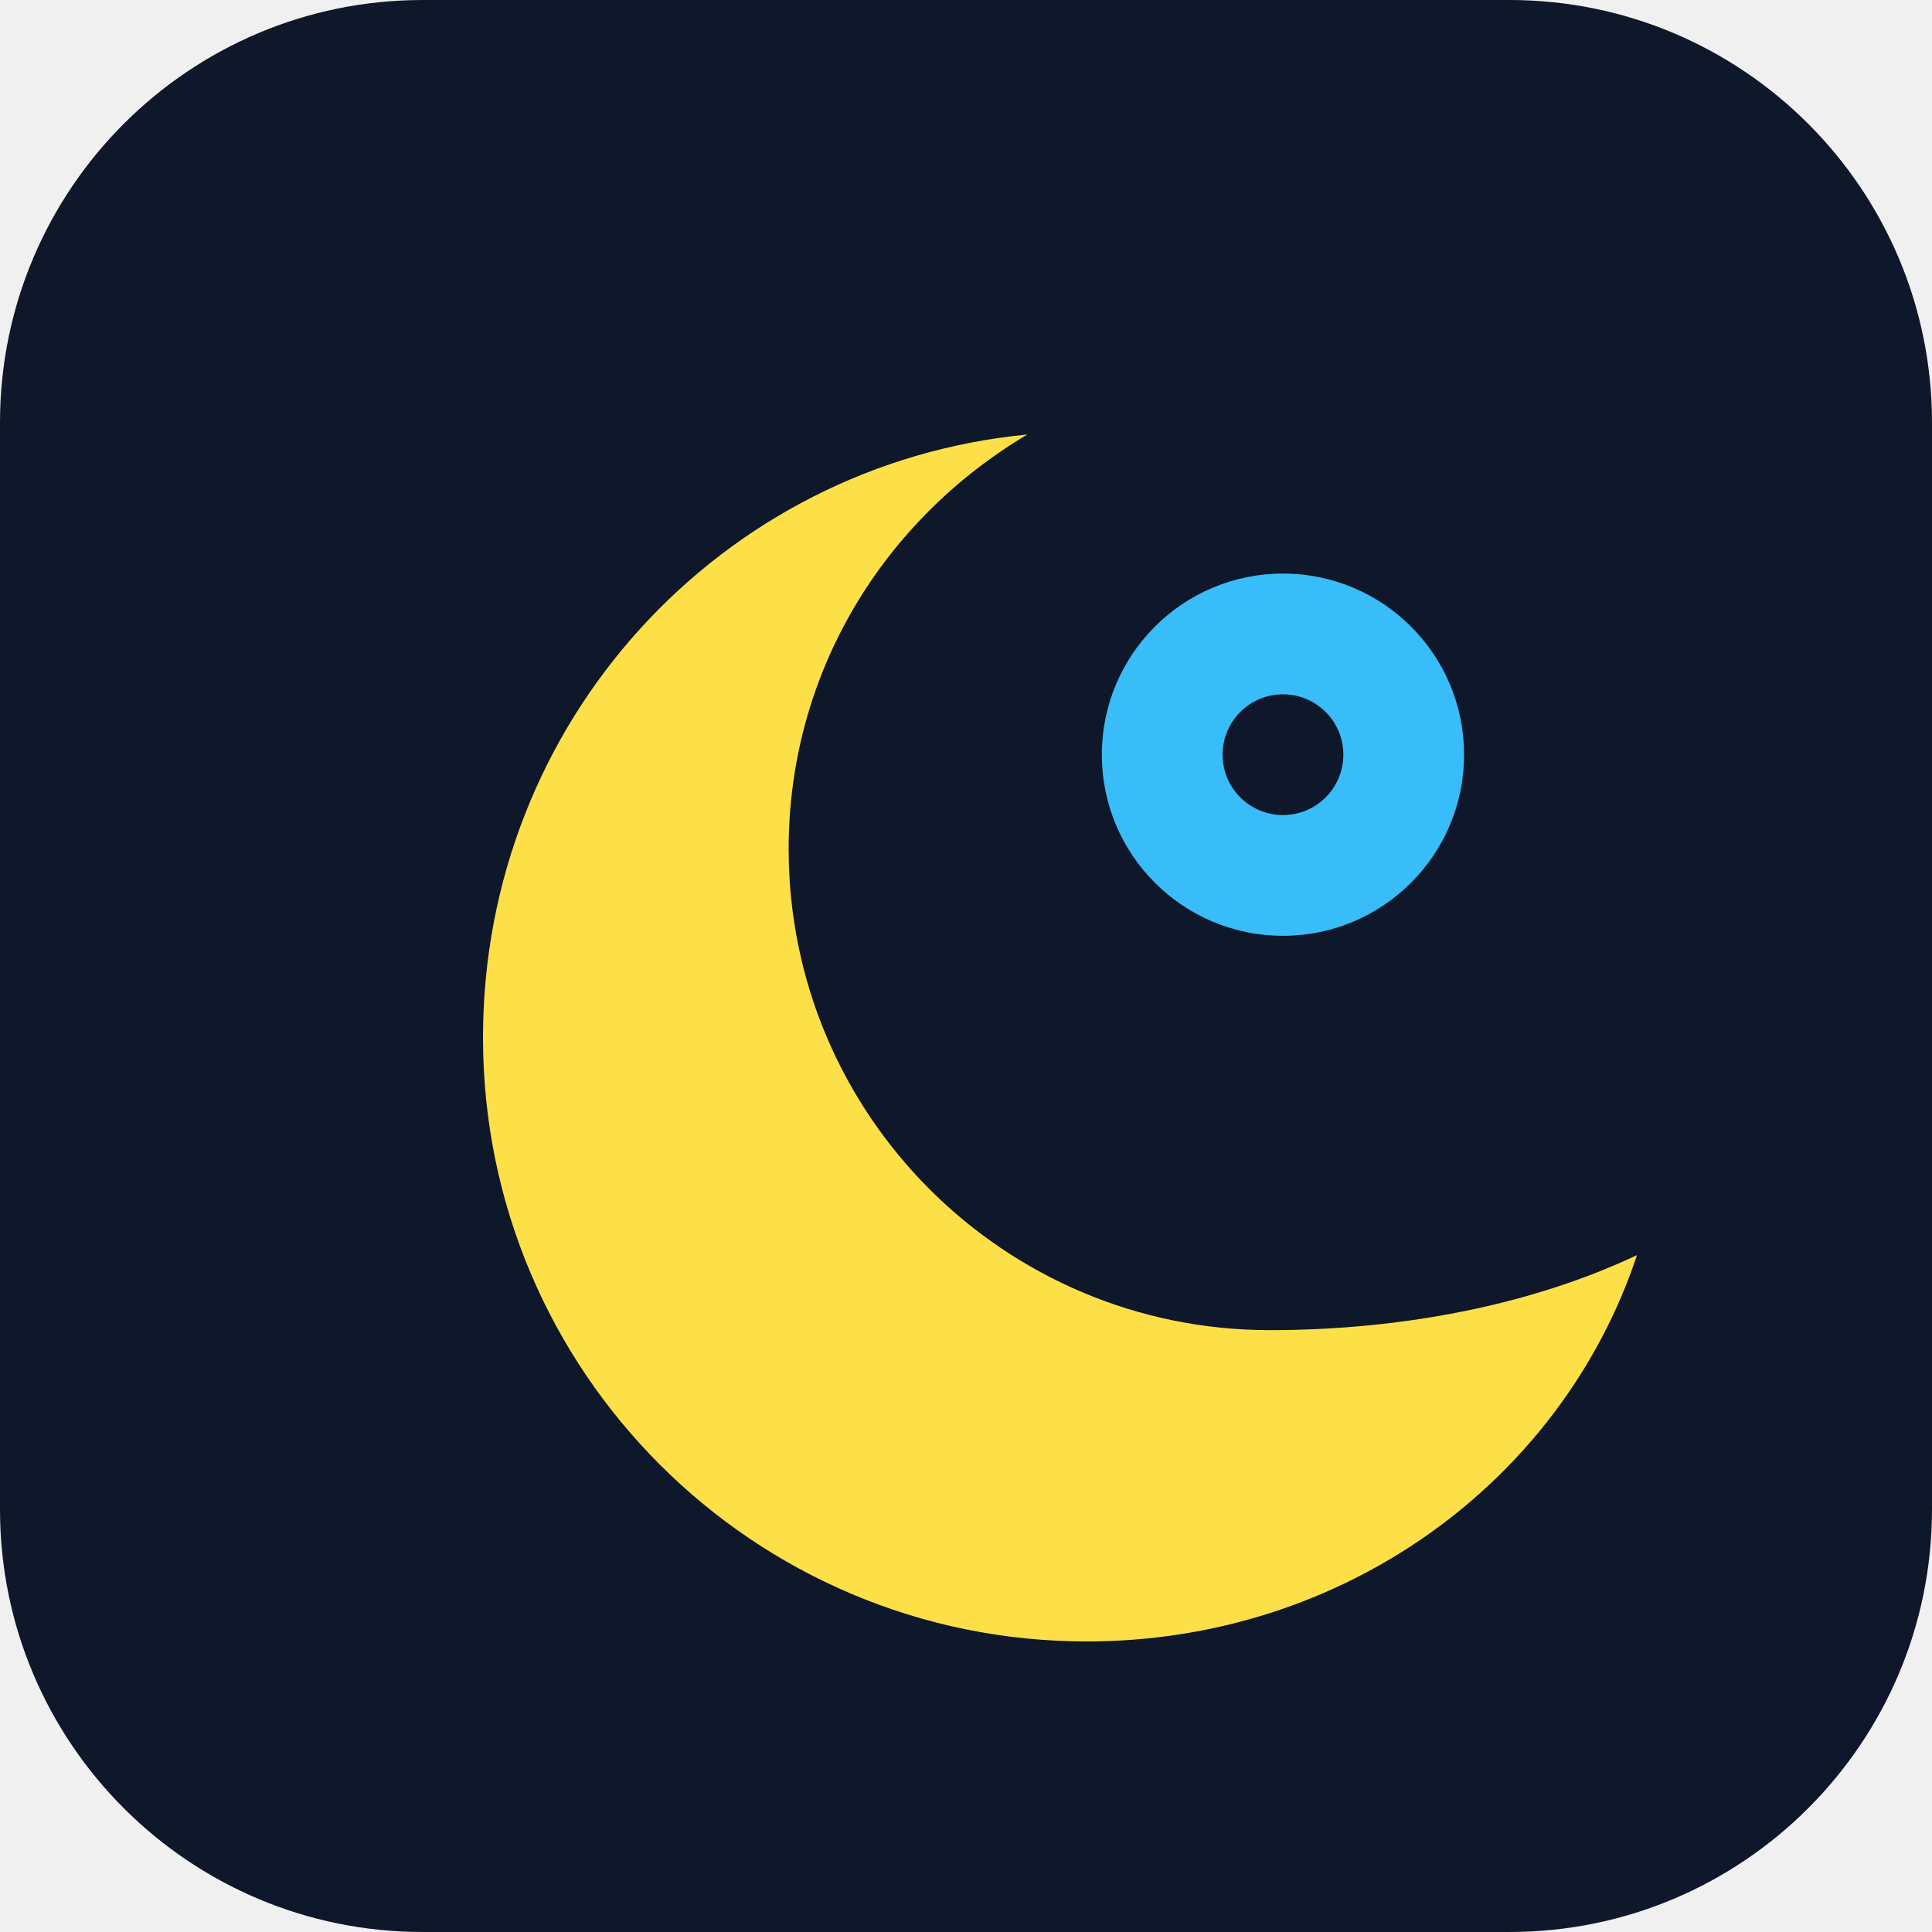
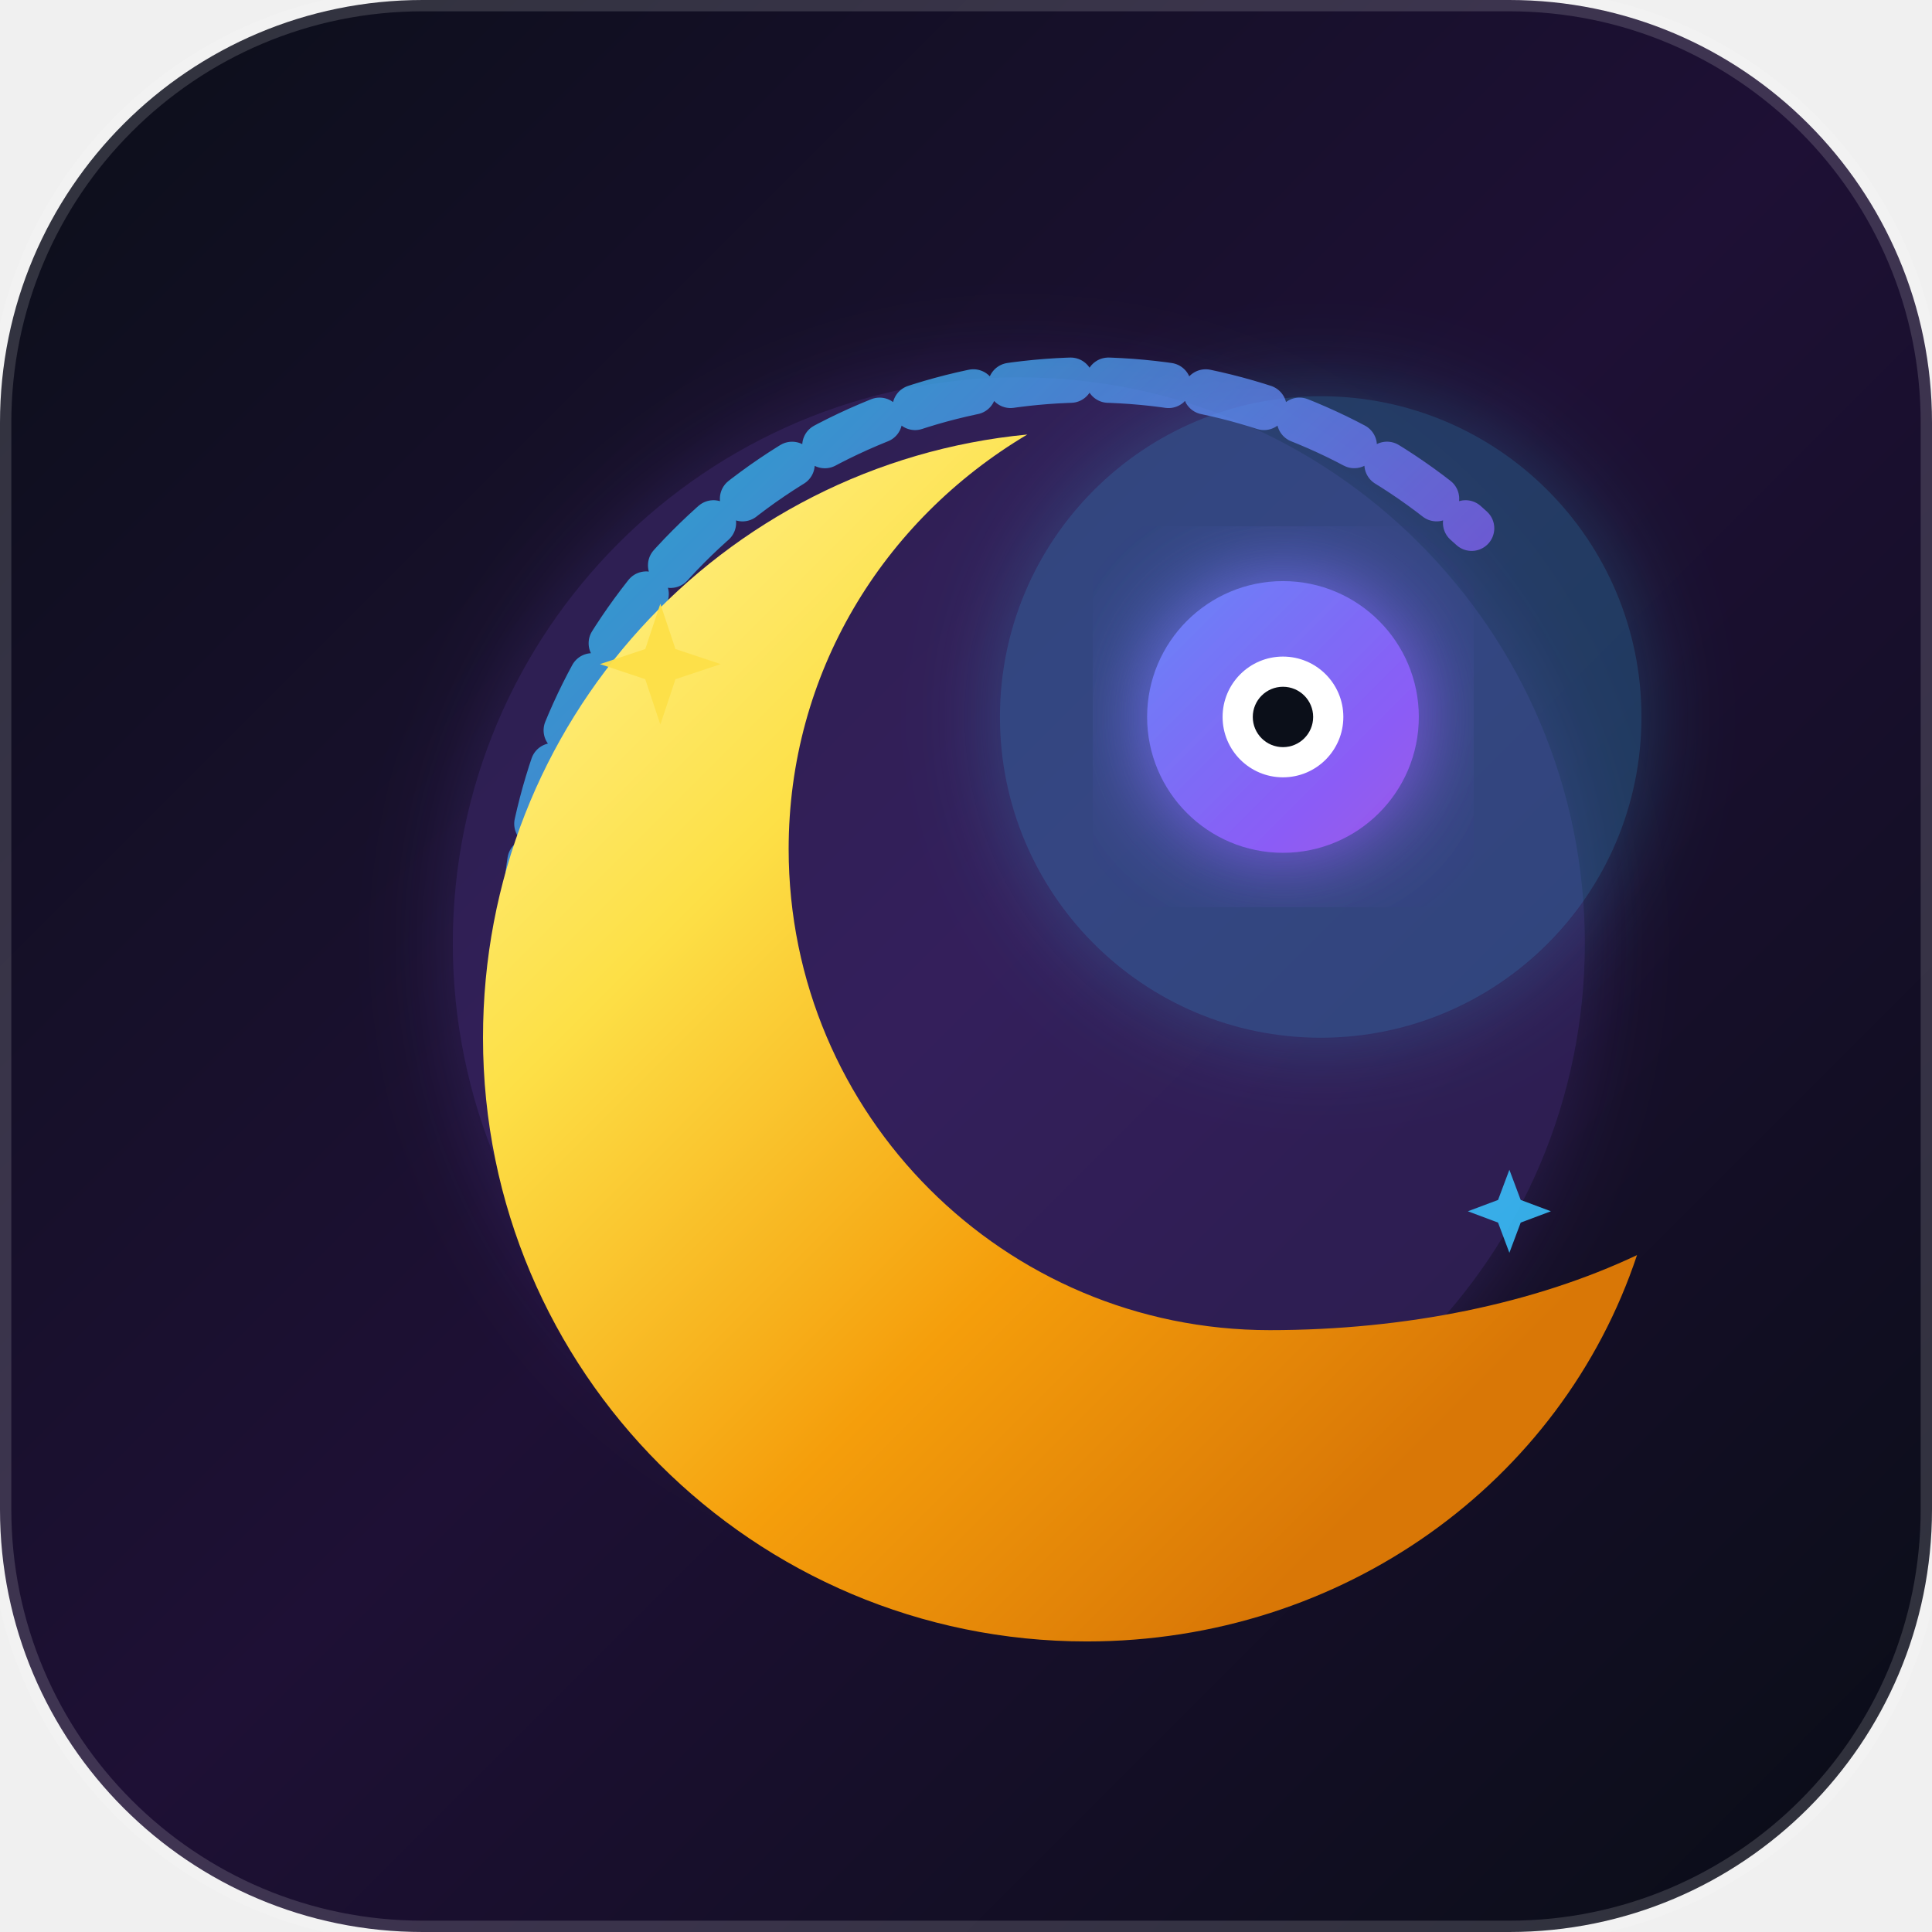
<svg xmlns="http://www.w3.org/2000/svg" width="512" height="512" viewBox="0 0 512 512" fill="none">
-   <rect width="512" height="512" rx="112" fill="#0F172A" />
-   <path d="M336.5 352.5C266.084 352.5 209 295.416 209 225C209 178.653 233.729 138.077 272.247 115.15C191.077 122.95 128 191.246 128 275C128 363.366 199.634 435 288 435C355.834 435 413.784 392.835 433.824 332.615C406.879 345.362 372.825 352.5 336.5 352.5Z" fill="#FDE047" />
-   <circle cx="340" cy="200" r="48" fill="#38BDF8" />
-   <circle cx="340" cy="200" r="16" fill="#0F172A" />
+   <defs>
+     <linearGradient id="bgGrad" x1="0" y1="0" x2="512" y2="512" gradientUnits="userSpaceOnUse">
+       <stop offset="0%" stop-color="#0B0F19" />
+       <stop offset="50%" stop-color="#1E1035" />
+       <stop offset="100%" stop-color="#090D16" />
+     </linearGradient>
+     <linearGradient id="moonGrad" x1="120" y1="120" x2="380" y2="380" gradientUnits="userSpaceOnUse">
+       <stop offset="0%" stop-color="#FFF59D" />
+       <stop offset="35%" stop-color="#FDE047" />
+       <stop offset="70%" stop-color="#F59E0B" />
+       <stop offset="100%" stop-color="#D97706" />
+     </linearGradient>
+     <linearGradient id="pulseGrad" x1="180" y1="140" x2="420" y2="380" gradientUnits="userSpaceOnUse">
+       <stop offset="0%" stop-color="#38BDF8" />
+       <stop offset="50%" stop-color="#8B5CF6" />
+       <stop offset="100%" stop-color="#EC4899" />
+     </linearGradient>
+     <filter id="glowFilter" x="-20%" y="-20%" width="140%" height="140%">
+       <feGaussianBlur stdDeviation="12" result="blur" />
+       <feComposite in="SourceGraphic" in2="blur" operator="over" />
+     </filter>
+   </defs>
+   <rect width="512" height="512" rx="112" fill="url(#bgGrad)" stroke="rgba(255,255,255,0.15)" stroke-width="6" />
+   <circle cx="270" cy="250" r="150" fill="#8B5CF6" opacity="0.2" filter="url(#glowFilter)" />
+   <circle cx="350" cy="190" r="85" fill="#38BDF8" opacity="0.25" filter="url(#glowFilter)" />
+   <path d="M 140 270 A 150 150 0 0 1 390 140" stroke="url(#pulseGrad)" stroke-width="12" stroke-linecap="round" opacity="0.75" stroke-dasharray="16 10" />
+   <path d="M336.5 352.5C266.084 352.5 209 295.416 209 225C209 178.653 233.729 138.077 272.247 115.15C191.077 122.95 128 191.246 128 275C128 363.366 199.634 435 288 435C355.834 435 413.784 392.835 433.824 332.615C406.879 345.362 372.825 352.5 336.5 352.5Z" fill="url(#moonGrad)" />
+   <circle cx="340" cy="190" r="36" fill="url(#pulseGrad)" filter="url(#glowFilter)" />
+   <circle cx="340" cy="190" r="16" fill="#FFFFFF" />
+   <circle cx="340" cy="190" r="8" fill="#0B0F19" />
+   <path d="M 175 160 L 179 172 L 191 176 L 179 180 L 175 192 L 171 180 L 159 176 L 171 172 Z" fill="#FDE047" opacity="0.95" />
+   <path d="M 400 310 L 403 318 L 411 321 L 403 324 L 400 332 L 397 324 L 389 321 L 397 318 Z" fill="#38BDF8" opacity="0.9" />
</svg>
